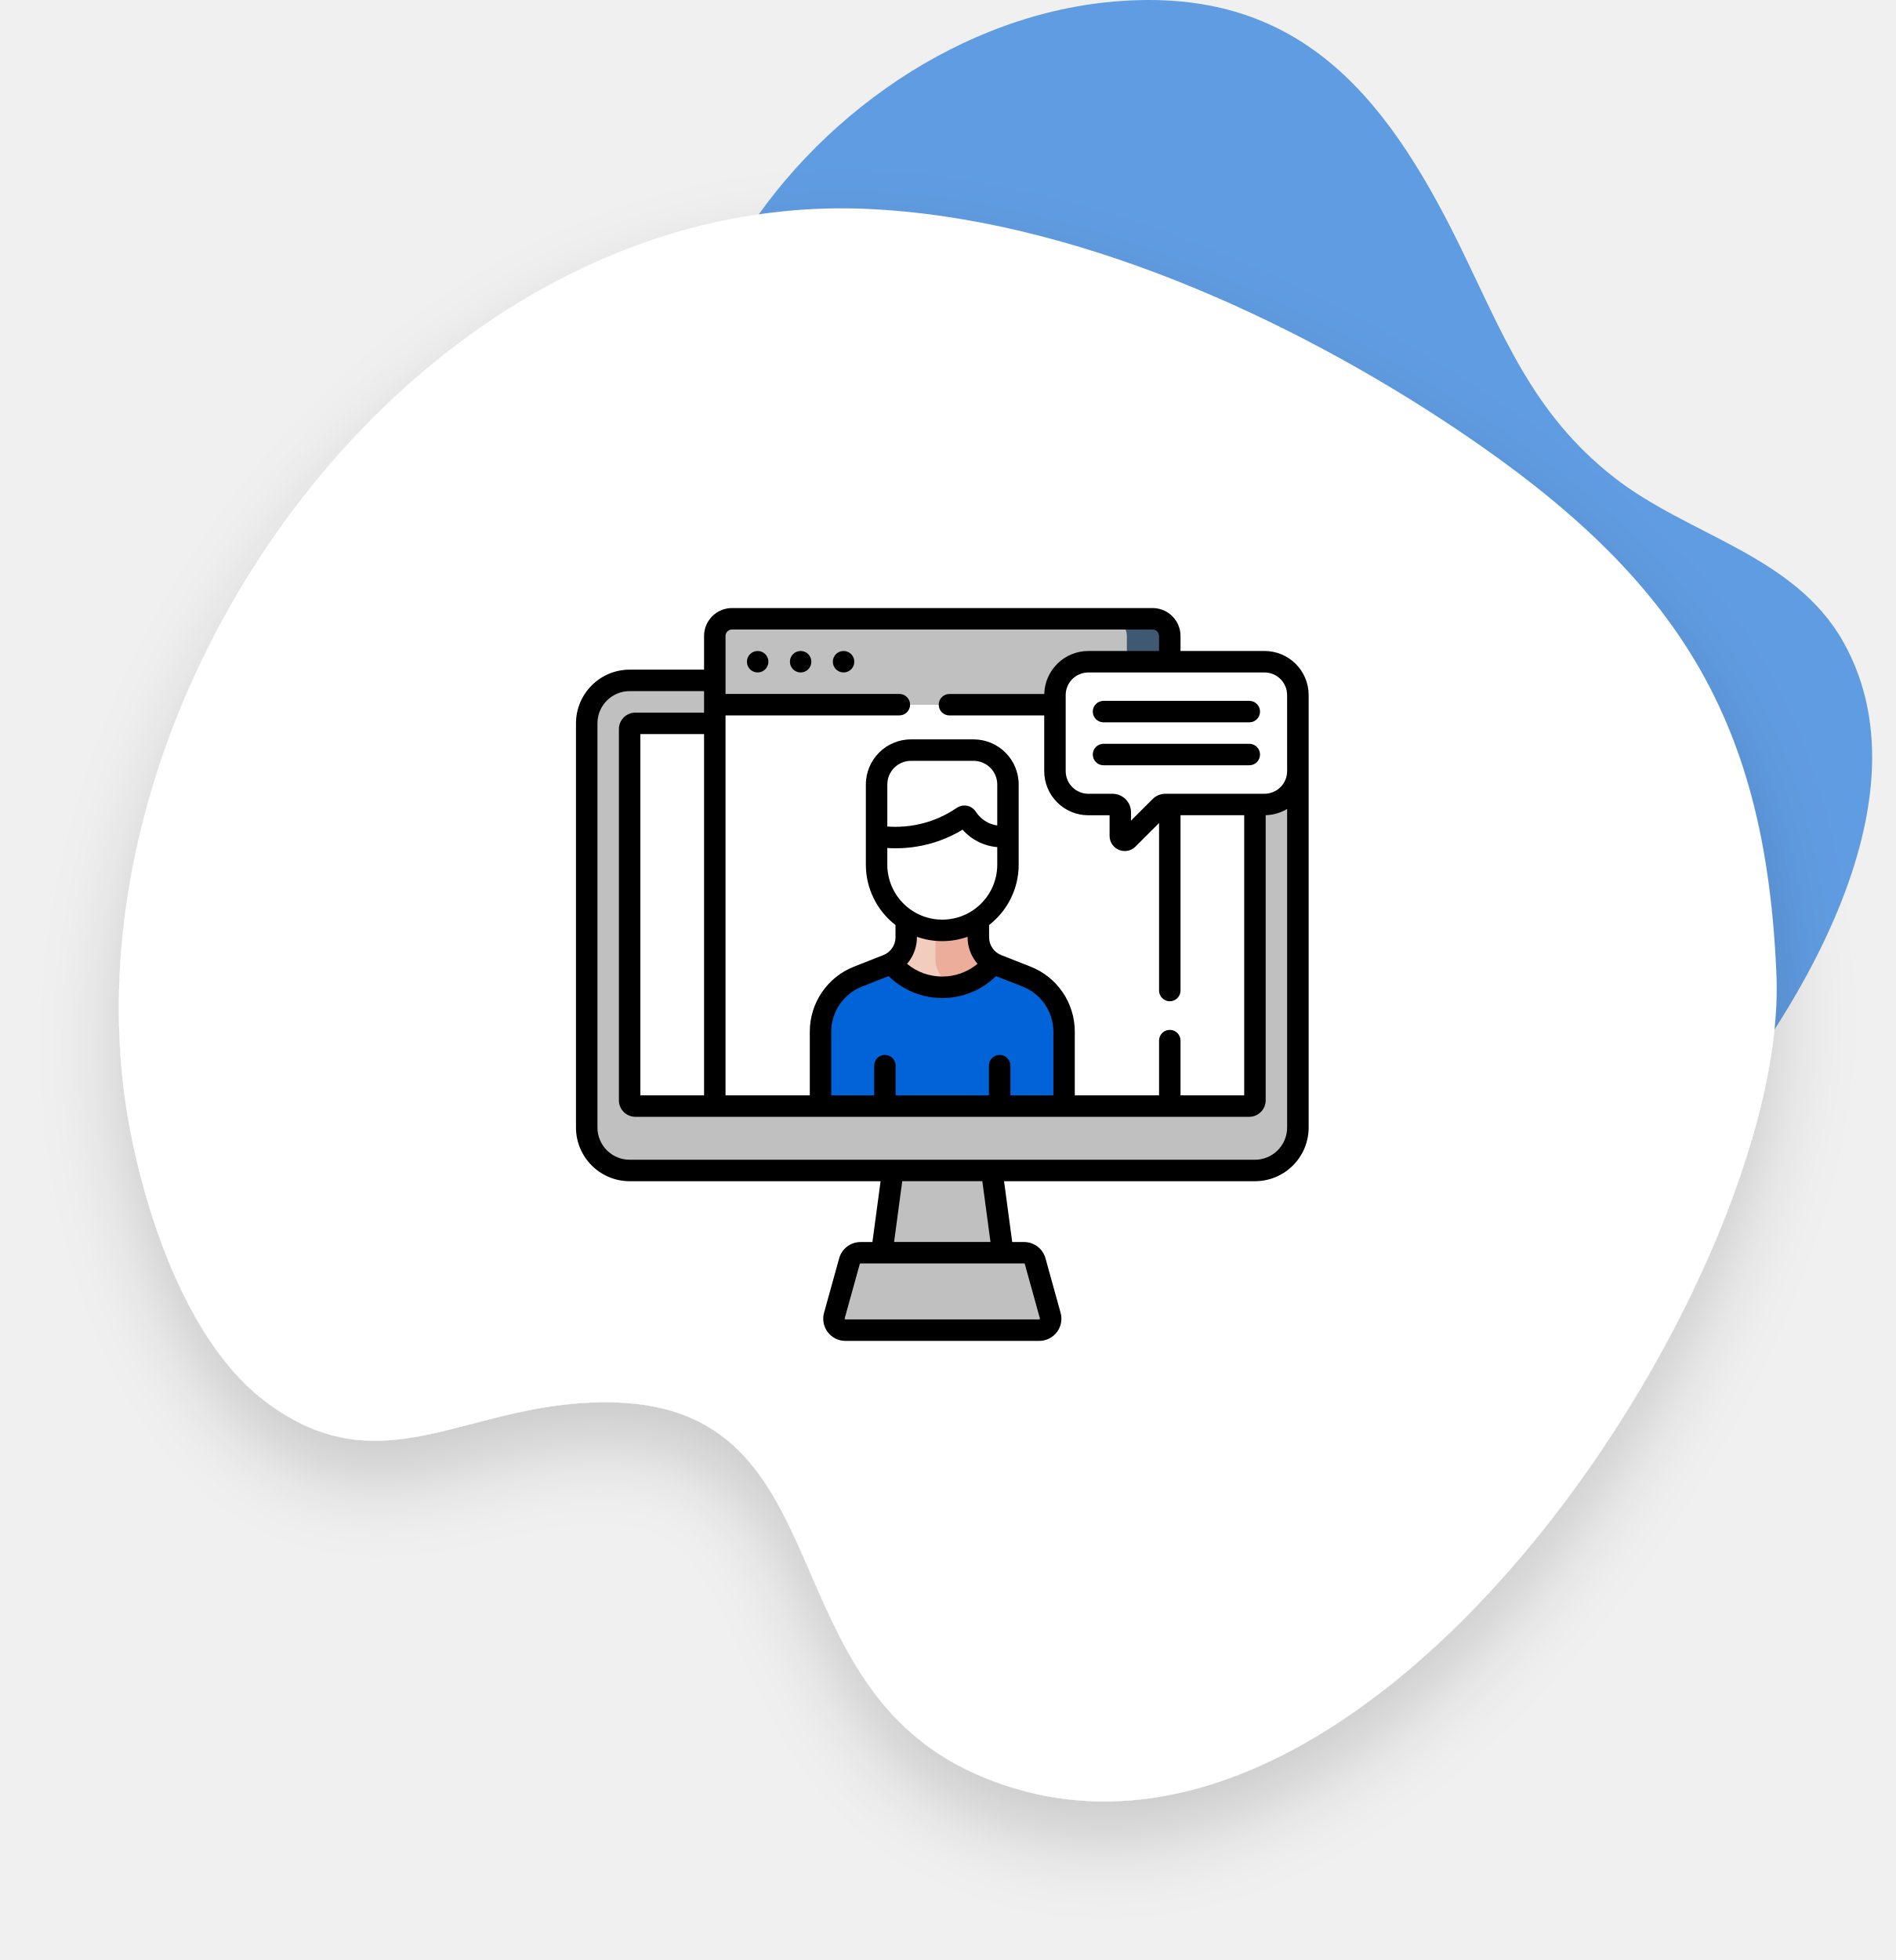
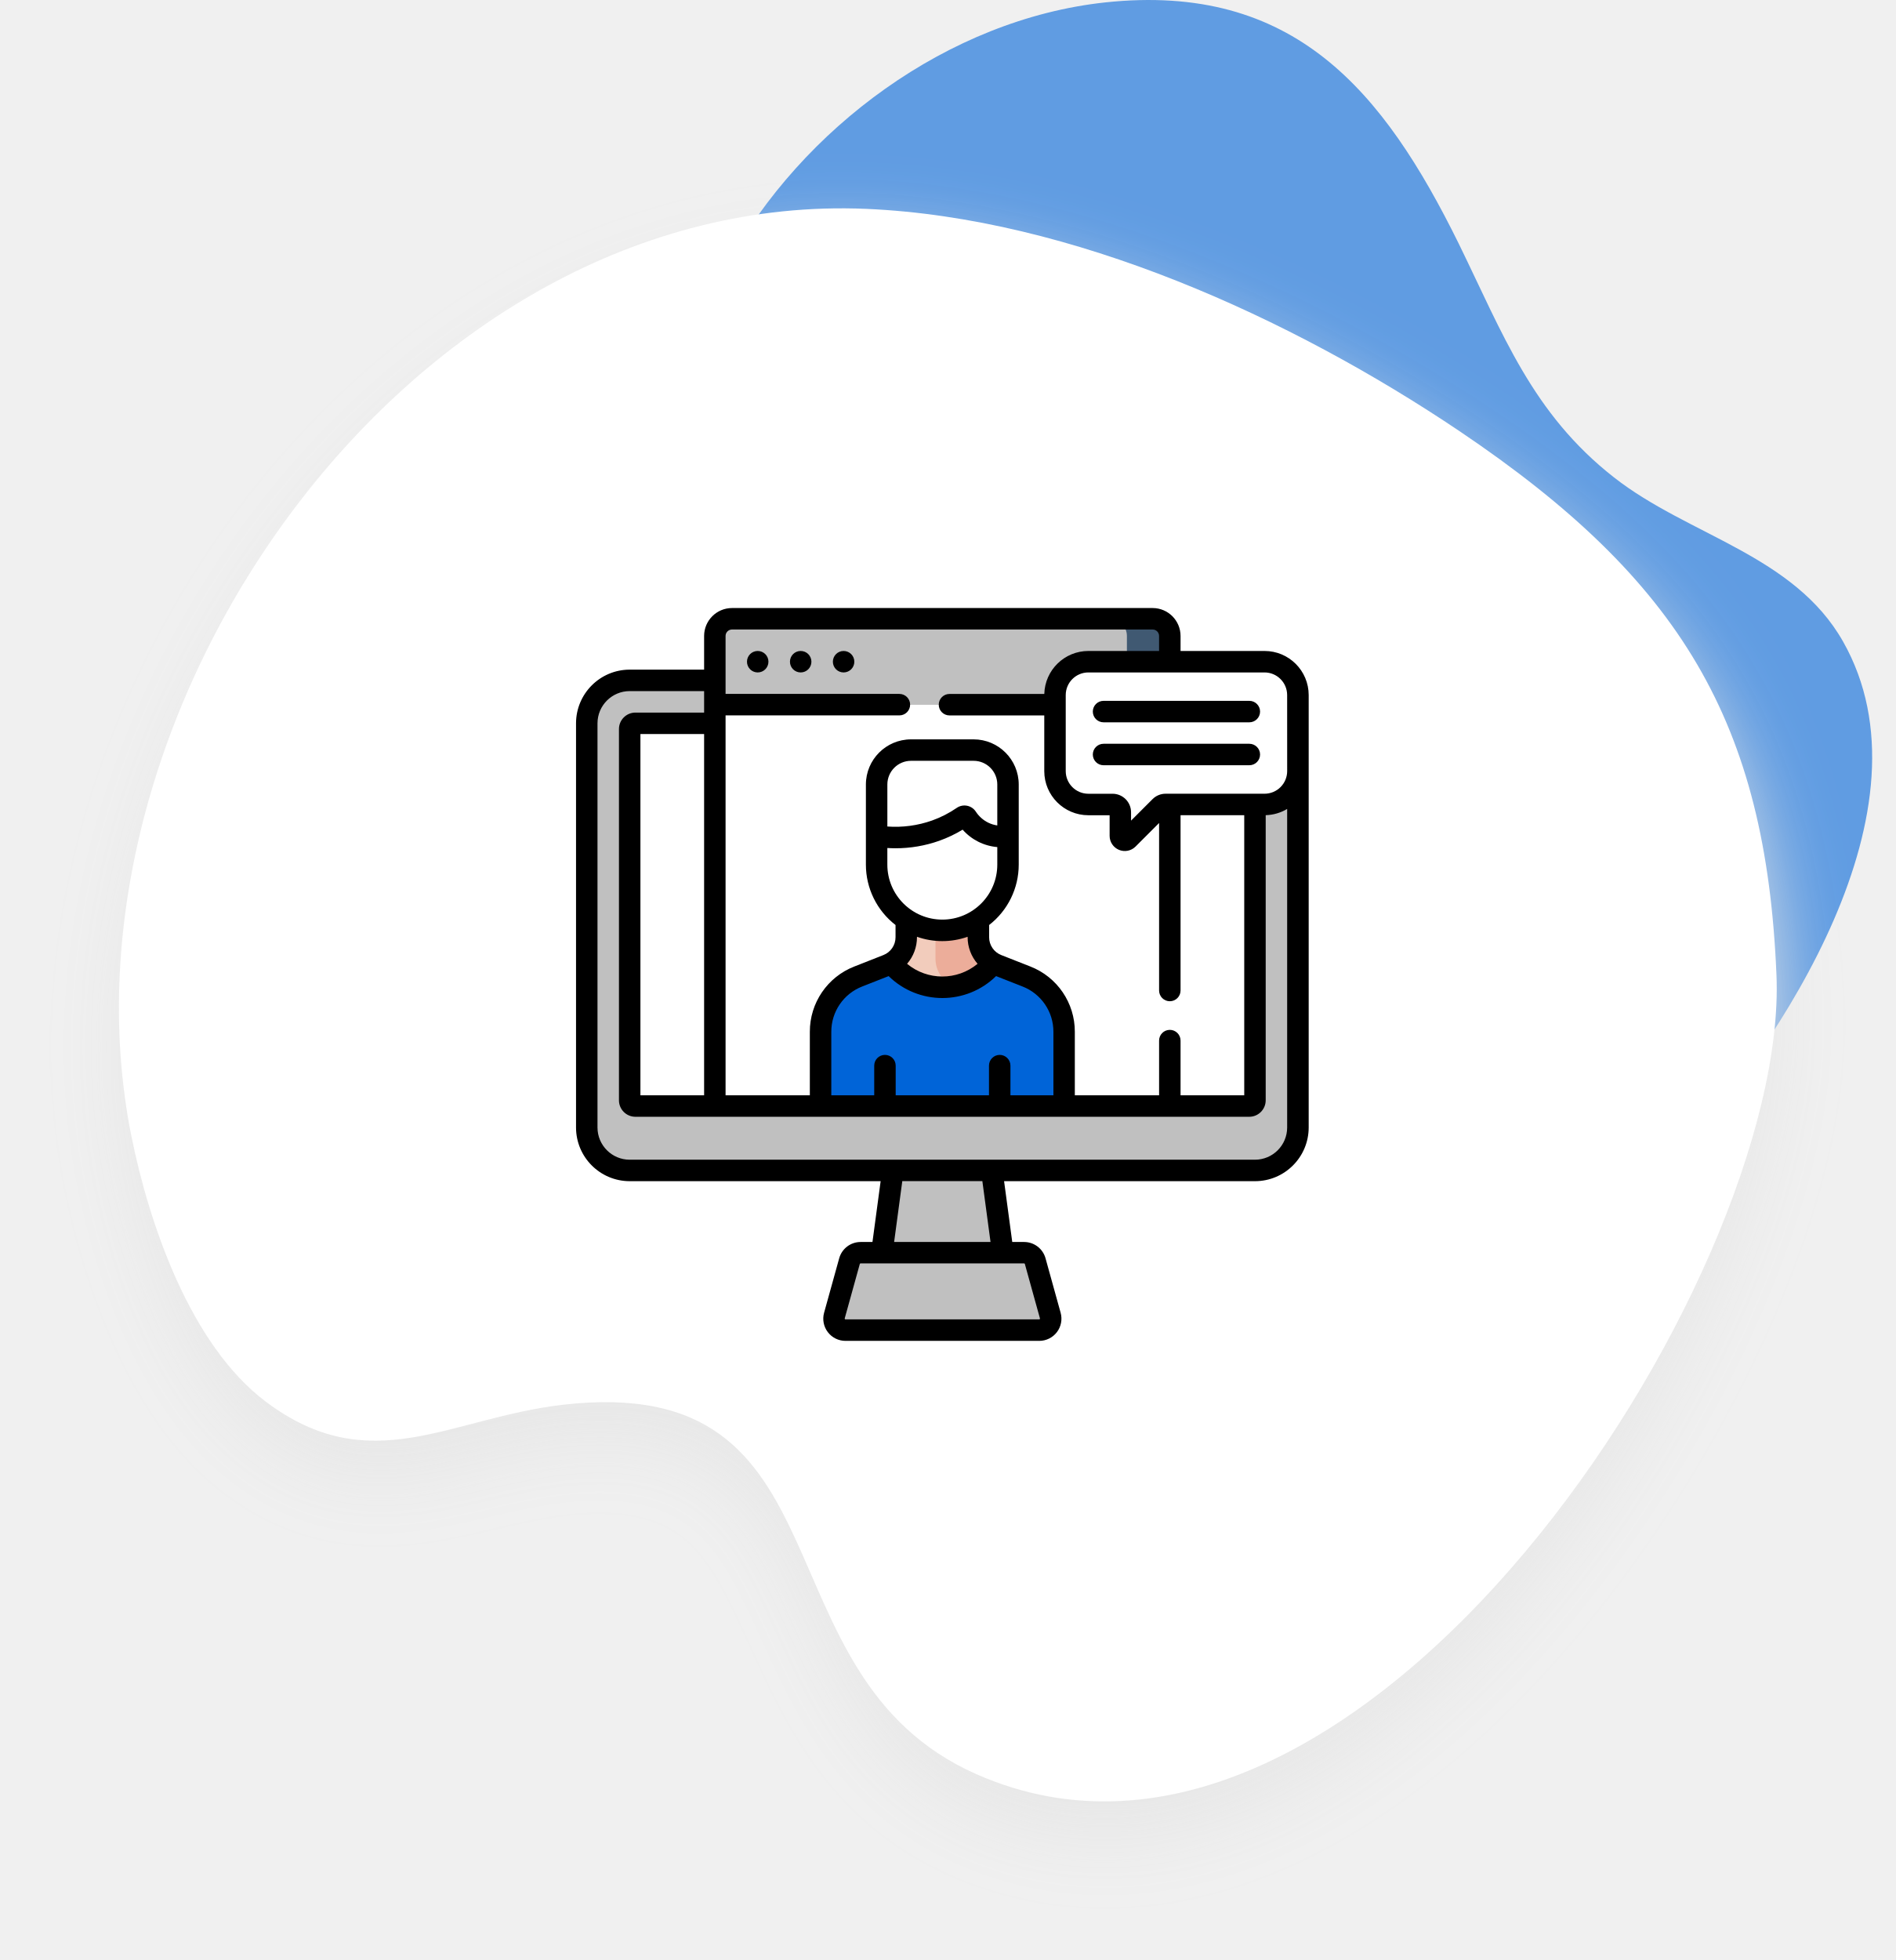
- <svg xmlns="http://www.w3.org/2000/svg" width="143.452" height="148.276" viewBox="0 0 143.452 148.276">
+ <svg xmlns="http://www.w3.org/2000/svg" width="143.451" height="148.28" viewBox="0 0 143.451 148.28">
  <defs>
-     <filter id="Path_28364" x="0" y="9.757" width="143.452" height="138.519" filterUnits="userSpaceOnUse">
+     <filter id="Path_28364" x="0" y="9.761" width="143.451" height="138.519" filterUnits="userSpaceOnUse">
      <feOffset dy="3" input="SourceAlpha" />
      <feGaussianBlur stdDeviation="3" result="blur" />
-       <feFlood flood-opacity="0.161" />
+       <feFlood flood-color="#e7e7e7" />
      <feComposite operator="in" in2="blur" />
      <feComposite in="SourceGraphic" />
    </filter>
  </defs>
-   <g id="online-blue" transform="translate(-362.415 -2231)">
-     <path id="Path_28363" data-name="Path 28363" d="M1033.782,568.079c-14.311,13.521-43.368,12.56-57.929,0-10.532-9.15-5.372-19.432-9.927-30.478-5.688-13.732-11.968-22.3-3.686-37.443,5.661-10.348,16.747-18.577,28.609-19.854,14.3-1.527,21.065,6.7,26.752,18.234,3.357,6.859,5.569,12.863,11.757,17.695,5.622,4.41,13.626,5.859,17.339,12.428C1053.82,541.261,1042.037,558.955,1033.782,568.079Z" transform="translate(-544.81 1750.879)" fill="#0064d8" opacity="0.6" />
+   <g id="online-blue" transform="translate(-362.41 -2231)">
+     <path id="Path_28363" data-name="Path 28363" d="M1033.78,568.079c-14.311,13.521-43.368,12.56-57.929,0-10.532-9.15-5.372-19.432-9.927-30.478-5.688-13.732-11.968-22.3-3.686-37.443,5.661-10.348,16.747-18.577,28.609-19.854,14.3-1.527,21.065,6.7,26.752,18.234,3.357,6.859,5.569,12.863,11.757,17.7,5.622,4.41,13.626,5.859,17.339,12.428C1053.82,541.261,1042.04,558.955,1033.78,568.079Z" transform="translate(-544.81 1750.879)" fill="#0064d8" opacity="0.6" />
    <g id="Group_8319" data-name="Group 8319">
      <g transform="matrix(1, 0, 0, 1, 362.41, 2231)" filter="url(#Path_28364)">
-         <path id="Path_28364-2" data-name="Path 28364" d="M1041.759,551.1c.961,22.961-31.518,73.293-60.562,60.443-16.918-7.491-9.071-30.5-31.281-27.937-8.61,1-14.561,5.714-22.474-.237-5.714-4.292-8.834-13.468-10.164-20.064-6.5-32.256,21.289-71.647,55.611-70.173,15.535.671,32.137,8.242,44.895,16.826C1034.531,521.238,1040.969,531.981,1041.759,551.1Z" transform="translate(-907.33 -477.33)" fill="#fff" />
+         <path id="Path_28364-2" data-name="Path 28364" d="M1041.76,551.1c.961,22.961-31.518,73.293-60.562,60.443-16.918-7.491-9.071-30.5-31.281-27.937-8.61,1-14.561,5.714-22.474-.237-5.714-4.292-8.834-13.468-10.164-20.064-6.5-32.256,21.289-71.647,55.611-70.173,15.535.671,32.137,8.242,44.9,16.826C1034.53,521.238,1040.97,531.981,1041.76,551.1Z" transform="translate(-907.33 -477.33)" fill="#fff" />
      </g>
      <g id="online-class" transform="translate(406 2277)">
        <g id="Group_7466" data-name="Group 7466" transform="translate(0.812 0.812)">
          <g id="Group_7464" data-name="Group 7464">
            <g id="Group_7459" data-name="Group 7459" transform="translate(0 4.661)">
              <path id="Path_28378" data-name="Path 28378" d="M58.065,87.621H10.748A3.248,3.248,0,0,1,7.5,84.372V53.793a3.248,3.248,0,0,1,3.248-3.248H58.065a3.248,3.248,0,0,1,3.248,3.248V84.372A3.248,3.248,0,0,1,58.065,87.621Z" transform="translate(-7.5 -50.545)" fill="silver" />
-               <path id="Path_28379" data-name="Path 28379" d="M447.748,50.545H444.5a3.248,3.248,0,0,1,3.248,3.248V84.372a3.248,3.248,0,0,1-3.248,3.248h3.248A3.248,3.248,0,0,0,451,84.372V53.793a3.248,3.248,0,0,0-3.248-3.248Z" transform="translate(-397.183 -50.545)" fill="silver" />
-               <path id="Path_28380" data-name="Path 28380" d="M37.5,109.067V80.978a.433.433,0,0,1,.433-.433H84.384a.433.433,0,0,1,.433.433v28.089a.433.433,0,0,1-.433.433H37.933A.433.433,0,0,1,37.5,109.067Z" transform="translate(-34.252 -77.297)" fill="#fff" />
+               <path id="Path_28379" data-name="Path 28379" d="M447.748,50.545H444.5a3.248,3.248,0,0,1,3.248,3.248V84.372A3.248,3.248,0,0,1,444.5,87.62h3.248A3.248,3.248,0,0,0,451,84.372V53.793a3.248,3.248,0,0,0-3.248-3.248Z" transform="translate(-397.183 -50.545)" fill="silver" />
+               <path id="Path_28380" data-name="Path 28380" d="M37.5,109.067V80.978a.433.433,0,0,1,.433-.433H84.384a.433.433,0,0,1,.433.433v28.089a.433.433,0,0,1-.433.433H37.933a.433.433,0,0,1-.433-.433Z" transform="translate(-34.252 -77.297)" fill="#fff" />
              <path id="Path_28381" data-name="Path 28381" d="M443.748,80.545H440.5a.433.433,0,0,1,.433.433v28.089a.433.433,0,0,1-.433.433h3.248a.433.433,0,0,0,.433-.433V80.978A.433.433,0,0,0,443.748,80.545Z" transform="translate(-393.616 -77.297)" fill="#fff" />
              <path id="Path_28382" data-name="Path 28382" d="M217.186,405.039H206.457l1.624-12.077h7.48Z" transform="translate(-184.915 -355.886)" fill="silver" />
              <path id="Path_28383" data-name="Path 28383" d="M263.791,392.962h-3.248l1.624,12.077h3.248Z" transform="translate(-233.144 -355.886)" fill="silver" />
-               <path id="Path_28384" data-name="Path 28384" d="M195.476,451.05l1.144,4.124a.866.866,0,0,1-.835,1.1H181.114a.866.866,0,0,1-.835-1.1l1.144-4.124a.866.866,0,0,1,.835-.635h12.384A.866.866,0,0,1,195.476,451.05Z" transform="translate(-161.543 -407.119)" fill="silver" />
-               <path id="Path_28385" data-name="Path 28385" d="M288.413,455.173l-1.144-4.124a.866.866,0,0,0-.835-.635h-3.248a.866.866,0,0,1,.835.635l1.144,4.124a.866.866,0,0,1-.835,1.1h3.248A.866.866,0,0,0,288.413,455.173Z" transform="translate(-253.336 -407.119)" fill="silver" />
+               <path id="Path_28384" data-name="Path 28384" d="M195.476,451.05l1.144,4.124a.866.866,0,0,1-.835,1.1H181.114a.866.866,0,0,1-.835-1.1l1.144-4.124a.866.866,0,0,1,.835-.635h12.384a.866.866,0,0,1,.834.635Z" transform="translate(-161.543 -407.119)" fill="silver" />
+               <path id="Path_28385" data-name="Path 28385" d="M288.413,455.173l-1.144-4.124a.866.866,0,0,0-.835-.635h-3.248a.866.866,0,0,1,.835.635l1.144,4.124a.866.866,0,0,1-.835,1.1h3.248a.866.866,0,0,0,.835-1.1Z" transform="translate(-253.336 -407.119)" fill="silver" />
            </g>
            <path id="Path_28386" data-name="Path 28386" d="M97.01,67.5h34.43V97.867H97.01Z" transform="translate(-87.318 -61.003)" fill="#fff" />
-             <path id="Path_28387" data-name="Path 28387" d="M376.238,7.5H372.99a1.3,1.3,0,0,1,1.3,1.3V44.364h3.248V8.8A1.3,1.3,0,0,0,376.238,7.5Z" transform="translate(-333.416 -7.5)" fill="#fff" />
-             <path id="Path_28388" data-name="Path 28388" d="M130.14,7.5H98.309a1.3,1.3,0,0,0-1.3,1.3V14h34.43V8.8A1.3,1.3,0,0,0,130.14,7.5Z" transform="translate(-87.318 -7.5)" fill="silver" />
-             <path id="Path_28389" data-name="Path 28389" d="M376.238,7.5H372.99a1.3,1.3,0,0,1,1.3,1.3V14h3.248V8.8A1.3,1.3,0,0,0,376.238,7.5Z" transform="translate(-333.416 -7.5)" fill="#405972" />
+             <path id="Path_28387" data-name="Path 28387" d="M376.238,7.5H372.99a1.3,1.3,0,0,1,1.3,1.3V44.364h3.248V8.8a1.3,1.3,0,0,0-1.3-1.3Z" transform="translate(-333.416 -7.5)" fill="#fff" />
+             <path id="Path_28388" data-name="Path 28388" d="M130.14,7.5H98.309a1.3,1.3,0,0,0-1.3,1.3V14h34.43V8.8a1.3,1.3,0,0,0-1.3-1.3Z" transform="translate(-87.318 -7.5)" fill="silver" />
+             <path id="Path_28389" data-name="Path 28389" d="M376.238,7.5H372.99a1.3,1.3,0,0,1,1.3,1.3V14h3.248V8.8a1.3,1.3,0,0,0-1.3-1.3Z" transform="translate(-333.416 -7.5)" fill="#405972" />
            <g id="Group_7463" data-name="Group 7463" transform="translate(17.692 9.935)">
-               <path id="Path_28390" data-name="Path 28390" d="M189.327,227.959v-5.616a4.5,4.5,0,0,0-2.854-4.189l-2.194-.863a2.268,2.268,0,0,1-1.438-2.11v-1.793h-5.457v1.793a2.268,2.268,0,0,1-1.438,2.11l-2.194.863a4.5,4.5,0,0,0-2.854,4.189v5.616" transform="translate(-170.898 -201.03)" fill="#0064d8" />
+               <path id="Path_28390" data-name="Path 28390" d="M189.327,227.959v-5.616a4.5,4.5,0,0,0-2.855-4.189l-2.193-.863a2.268,2.268,0,0,1-1.438-2.11v-1.793h-5.457v1.793a2.268,2.268,0,0,1-1.438,2.11l-2.194.863a4.5,4.5,0,0,0-2.854,4.189v5.616" transform="translate(-170.898 -201.03)" fill="#0064d8" />
              <g id="Group_7460" data-name="Group 7460" transform="translate(8.695 12.358)">
                <path id="Path_28391" data-name="Path 28391" d="M258.08,218.153l-2.194-.863a2.268,2.268,0,0,1-1.438-2.11v-1.793H251.2V216.8a2.268,2.268,0,0,0,1.438,2.11l2.194.863a4.5,4.5,0,0,1,2.854,4.189v3.991h3.248v-5.616A4.5,4.5,0,0,0,258.08,218.153Z" transform="translate(-251.2 -213.387)" fill="#0064d8" />
              </g>
-               <path id="Path_28392" data-name="Path 28392" d="M224.185,218.971a4.989,4.989,0,0,0,3.863-1.826c-.695-.4-2.759-1.146-2.759-1.964v-1.793h-3.833v1.793a2.268,2.268,0,0,1-1.135,1.964A4.988,4.988,0,0,0,224.185,218.971Z" transform="translate(-214.971 -201.029)" fill="#f2ccbc" />
-               <path id="Path_28393" data-name="Path 28393" d="M252.591,218.9a5,5,0,0,0,2.991-1.75,2.266,2.266,0,0,1-1.135-1.964v-1.793H251.2v3.417A2.267,2.267,0,0,0,252.591,218.9Z" transform="translate(-242.504 -201.03)" fill="#ecad9a" />
+               <path id="Path_28392" data-name="Path 28392" d="M224.185,218.971a4.989,4.989,0,0,0,3.863-1.826c-.7-.4-2.759-1.146-2.759-1.964v-1.793h-3.833v1.793a2.268,2.268,0,0,1-1.135,1.964,4.988,4.988,0,0,0,3.864,1.826Z" transform="translate(-214.971 -201.029)" fill="#f2ccbc" />
+               <path id="Path_28393" data-name="Path 28393" d="M252.591,218.9a5,5,0,0,0,2.991-1.75,2.266,2.266,0,0,1-1.135-1.964v-1.793H251.2v3.417a2.267,2.267,0,0,0,1.391,2.09Z" transform="translate(-242.504 -201.03)" fill="#ecad9a" />
              <path id="Path_28394" data-name="Path 28394" d="M215.175,125.131c-.172,0-.462.55-.629.533a4.972,4.972,0,0,1-4.463-4.946v-2.157l1.624-3.907c0-1.437,1.165-.977,2.6-.977h3.117c1.437,0,.977-.46.977.977l1.624,3.907v2.157a4.968,4.968,0,0,1-2.243,4.157,5.045,5.045,0,0,1-2.608.256Z" transform="translate(-205.839 -112.053)" fill="#fff" />
              <g id="Group_7461" data-name="Group 7461" transform="translate(6.486 1.554)">
                <path id="Path_28395" data-name="Path 28395" d="M236.877,114.653c0-1.437.46-.977-.977-.977l-.647,3.26v3.781a3.982,3.982,0,0,1-.943,2.913,4.134,4.134,0,0,1-3.509,1.243,5.061,5.061,0,0,0,1.964.756,5.909,5.909,0,0,0,.764.059,4.972,4.972,0,0,0,4.972-4.972V118.56Z" transform="translate(-230.801 -113.606)" fill="#fff" />
              </g>
-               <path id="Path_28396" data-name="Path 28396" d="M220.025,101.853a2.6,2.6,0,0,0-2.6-2.6h-4.741a2.6,2.6,0,0,0-2.6,2.6v3.907a9.2,9.2,0,0,0,4.474-.414,8.968,8.968,0,0,0,2.051-1.049.215.215,0,0,1,.3.058,3.154,3.154,0,0,0,3.117,1.405Z" transform="translate(-205.838 -99.252)" fill="#fff" />
+               <path id="Path_28396" data-name="Path 28396" d="M220.025,101.853a2.6,2.6,0,0,0-2.6-2.6h-4.741a2.6,2.6,0,0,0-2.6,2.6v3.907a9.2,9.2,0,0,0,4.474-.414,8.968,8.968,0,0,0,2.051-1.049.215.215,0,0,1,.3.058,3.154,3.154,0,0,0,3.117,1.4Z" transform="translate(-205.838 -99.252)" fill="#fff" />
              <g id="Group_7462" data-name="Group 7462" transform="translate(8.337)">
                <path id="Path_28397" data-name="Path 28397" d="M251.142,99.252h-3.248a2.6,2.6,0,0,1,2.6,2.6v2.411a.211.211,0,0,1,.131.091,3.154,3.154,0,0,0,3.117,1.405v-3.907A2.6,2.6,0,0,0,251.142,99.252Z" transform="translate(-247.894 -99.252)" fill="#fff" />
              </g>
            </g>
          </g>
          <path id="Path_28398" data-name="Path 28398" d="M337.269,37.5H350.6a2.524,2.524,0,0,1,2.524,2.524v5.753A2.524,2.524,0,0,1,350.6,48.3h-7.486a.589.589,0,0,0-.416.172l-2.436,2.436a.336.336,0,0,1-.574-.238V48.889a.589.589,0,0,0-.589-.589h-1.832a2.524,2.524,0,0,1-2.524-2.524V40.024a2.524,2.524,0,0,1,2.524-2.524Z" transform="translate(-299.312 -34.252)" fill="#fff" />
          <g id="Group_7465" data-name="Group 7465" transform="translate(48.041 3.248)">
-             <path id="Path_28399" data-name="Path 28399" d="M454.441,37.5h-3.248a2.524,2.524,0,0,1,2.524,2.524v5.753a2.524,2.524,0,0,1-2.524,2.524h3.248a2.524,2.524,0,0,0,2.524-2.524V40.024a2.524,2.524,0,0,0-2.524-2.524Z" transform="translate(-451.193 -37.5)" fill="#fff" />
+             <path id="Path_28399" data-name="Path 28399" d="M454.441,37.5h-3.248a2.524,2.524,0,0,1,2.524,2.524v5.753a2.524,2.524,0,0,1-2.524,2.524h3.248a2.524,2.524,0,0,0,2.524-2.524V40.024A2.524,2.524,0,0,0,454.441,37.5Z" transform="translate(-451.193 -37.5)" fill="#fff" />
          </g>
        </g>
-         <path id="Path_28400" data-name="Path 28400" d="M17,3.248a.812.812,0,1,0,.812.812A.812.812,0,0,0,17,3.248Zm3.248,0a.812.812,0,1,0,.812.812A.812.812,0,0,0,20.249,3.248Zm-6.5,0a.812.812,0,1,0,.812.812A.812.812,0,0,0,13.752,3.248Zm38.35,0H45.746V2.111A2.114,2.114,0,0,0,43.634,0H11.8A2.114,2.114,0,0,0,9.692,2.111V4.66H4.06A4.065,4.065,0,0,0,0,8.721V39.3a4.065,4.065,0,0,0,4.06,4.06H23.05l-.618,4.6h-.9a1.683,1.683,0,0,0-1.617,1.23l-1.144,4.124a1.678,1.678,0,0,0,1.617,2.127H35.054a1.678,1.678,0,0,0,1.617-2.127l-1.144-4.124a1.683,1.683,0,0,0-1.617-1.23h-.9l-.618-4.6h18.99a4.065,4.065,0,0,0,4.06-4.06V6.584A3.339,3.339,0,0,0,52.1,3.248ZM11.316,8.121H24.47a.812.812,0,1,0,0-1.624H11.316V2.111a.488.488,0,0,1,.487-.487H43.634a.488.488,0,0,1,.487.487V3.248H38.769A3.339,3.339,0,0,0,35.435,6.5H28.26a.812.812,0,1,0,0,1.624h7.173v4.216a3.339,3.339,0,0,0,3.336,3.336h1.609v1.558a1.149,1.149,0,0,0,1.961.812l1.783-1.783V28.935a.812.812,0,0,0,1.624,0V15.672h4.819V36.864H45.746V32.724a.812.812,0,0,0-1.624,0v4.139H37.745v-4.8a5.283,5.283,0,0,0-3.369-4.945l-2.194-.863A1.447,1.447,0,0,1,31.26,24.9V23.98A5.776,5.776,0,0,0,33.5,19.412V13.348A3.417,3.417,0,0,0,30.09,9.935H25.348a3.417,3.417,0,0,0-3.413,3.413v6.064a5.776,5.776,0,0,0,2.243,4.569V24.9a1.447,1.447,0,0,1-.923,1.355l-2.193.863a5.283,5.283,0,0,0-3.369,4.945v4.8H11.316ZM32.061,33.806a.812.812,0,0,0-.812.812v2.246h-7.06V34.618a.812.812,0,0,0-1.624,0v2.246H19.317v-4.8a3.668,3.668,0,0,1,2.339-3.433l2-.786a5.809,5.809,0,0,0,8.13,0l2,.786a3.668,3.668,0,0,1,2.339,3.433v4.8H32.873V34.618a.812.812,0,0,0-.812-.812ZM24.167,18.174a9.892,9.892,0,0,0,3.327-.569,9.758,9.758,0,0,0,1.761-.838,3.938,3.938,0,0,0,2.623,1.317v1.327a4.16,4.16,0,0,1-8.32,0V18.154c.2.012.406.02.608.02Zm-.608-1.647v-3.18a1.791,1.791,0,0,1,1.789-1.789h4.741a1.791,1.791,0,0,1,1.789,1.789v3.1a2.319,2.319,0,0,1-.676-.206,2.365,2.365,0,0,1-.949-.838,1.027,1.027,0,0,0-1.441-.285,8.161,8.161,0,0,1-1.865.954A8.332,8.332,0,0,1,23.559,16.528Zm6.827,10.388a4.181,4.181,0,0,1-5.335,0A3.065,3.065,0,0,0,25.8,24.9v-.03a5.767,5.767,0,0,0,3.833,0v.03A3.065,3.065,0,0,0,30.386,26.915Zm3.525,22.666a.054.054,0,0,1,.052.04h0l1.144,4.124a.06.06,0,0,1-.052.069H20.383a.06.06,0,0,1-.052-.069l1.144-4.124a.054.054,0,0,1,.052-.04H33.911Zm-9.84-1.624.618-4.6h6.059l.618,4.6ZM53.813,39.3a2.439,2.439,0,0,1-2.436,2.436H4.06A2.439,2.439,0,0,1,1.624,39.3V8.721A2.439,2.439,0,0,1,4.06,6.284H9.692V7.909h-5.2A1.247,1.247,0,0,0,3.248,9.154V37.243a1.247,1.247,0,0,0,1.245,1.245H50.944a1.247,1.247,0,0,0,1.245-1.245V15.67a3.314,3.314,0,0,0,1.624-.472ZM9.692,9.533V36.864H4.872V9.533Zm44.122,2.8A1.713,1.713,0,0,1,52.1,14.048H44.616a1.391,1.391,0,0,0-.991.41L42,16.083v-.633a1.4,1.4,0,0,0-1.4-1.4H38.769a1.713,1.713,0,0,1-1.712-1.712V6.584a1.713,1.713,0,0,1,1.712-1.712H52.1a1.713,1.713,0,0,1,1.712,1.711Zm-2.862-2.064H39.919a.812.812,0,1,0,0,1.624H50.951a.812.812,0,1,0,0-1.624Zm0-3.248H39.919a.812.812,0,1,0,0,1.624H50.951a.812.812,0,1,0,0-1.624Z" transform="translate(0)" />
+         <path id="Path_28400" data-name="Path 28400" d="M17,3.248a.812.812,0,1,0,.812.812A.812.812,0,0,0,17,3.248Zm3.248,0a.812.812,0,1,0,.812.812.812.812,0,0,0-.812-.812Zm-6.5,0a.812.812,0,1,0,.812.812.812.812,0,0,0-.812-.812Zm38.35,0H45.746V2.111A2.114,2.114,0,0,0,43.634,0H11.8A2.114,2.114,0,0,0,9.692,2.111V4.66H4.06A4.065,4.065,0,0,0,0,8.721V39.3a4.065,4.065,0,0,0,4.06,4.06H23.05l-.618,4.6h-.9a1.683,1.683,0,0,0-1.617,1.23l-1.144,4.124a1.678,1.678,0,0,0,1.617,2.127H35.054a1.678,1.678,0,0,0,1.617-2.127L35.527,49.19a1.683,1.683,0,0,0-1.617-1.23h-.9l-.618-4.6h18.99a4.065,4.065,0,0,0,4.06-4.06V6.584A3.339,3.339,0,0,0,52.1,3.248ZM11.316,8.121H24.47a.812.812,0,1,0,0-1.624H11.316V2.111a.488.488,0,0,1,.487-.487H43.634a.488.488,0,0,1,.487.487V3.248H38.769A3.339,3.339,0,0,0,35.435,6.5H28.26a.812.812,0,1,0,0,1.624h7.173V12.34a3.339,3.339,0,0,0,3.336,3.336h1.609v1.558a1.149,1.149,0,0,0,1.961.812l1.783-1.783V28.935a.812.812,0,0,0,1.624,0V15.672h4.819V36.864H45.746v-4.14a.812.812,0,1,0-1.624,0v4.139H37.745v-4.8a5.283,5.283,0,0,0-3.369-4.945l-2.194-.863A1.447,1.447,0,0,1,31.26,24.9v-.92a5.776,5.776,0,0,0,2.24-4.568V13.348a3.417,3.417,0,0,0-3.41-3.413H25.348a3.417,3.417,0,0,0-3.413,3.413v6.064a5.776,5.776,0,0,0,2.243,4.569V24.9a1.447,1.447,0,0,1-.923,1.355l-2.193.863a5.283,5.283,0,0,0-3.369,4.945v4.8H11.316ZM32.061,33.806a.812.812,0,0,0-.812.812v2.246h-7.06V34.618a.812.812,0,1,0-1.624,0v2.246H19.317v-4.8a3.668,3.668,0,0,1,2.339-3.433l2-.786a5.809,5.809,0,0,0,8.13,0l2,.786a3.668,3.668,0,0,1,2.339,3.433v4.8H32.873V34.618a.812.812,0,0,0-.812-.812ZM24.167,18.174a9.892,9.892,0,0,0,3.327-.569,9.758,9.758,0,0,0,1.761-.838,3.938,3.938,0,0,0,2.623,1.317v1.327a4.16,4.16,0,0,1-8.32,0V18.154c.2.012.406.02.608.02Zm-.608-1.647v-3.18a1.791,1.791,0,0,1,1.789-1.789h4.741a1.791,1.791,0,0,1,1.789,1.789v3.1a2.319,2.319,0,0,1-.676-.206,2.365,2.365,0,0,1-.949-.838,1.027,1.027,0,0,0-1.441-.285,8.161,8.161,0,0,1-1.865.954,8.332,8.332,0,0,1-3.388.456Zm6.827,10.388a4.181,4.181,0,0,1-5.335,0A3.065,3.065,0,0,0,25.8,24.9v-.03a5.767,5.767,0,0,0,3.833,0v.03a3.065,3.065,0,0,0,.753,2.015Zm3.525,22.666a.054.054,0,0,1,.052.04h0l1.144,4.124a.06.06,0,0,1-.052.069H20.383a.06.06,0,0,1-.052-.069l1.144-4.124a.054.054,0,0,1,.052-.04Zm-9.84-1.624.618-4.6h6.059l.618,4.6ZM53.813,39.3a2.439,2.439,0,0,1-2.436,2.436H4.06A2.439,2.439,0,0,1,1.624,39.3V8.721A2.439,2.439,0,0,1,4.06,6.284H9.692V7.909h-5.2A1.247,1.247,0,0,0,3.248,9.154V37.243a1.247,1.247,0,0,0,1.245,1.245H50.944a1.247,1.247,0,0,0,1.245-1.245V15.67a3.314,3.314,0,0,0,1.624-.472ZM9.692,9.533V36.864H4.872V9.533Zm44.122,2.8A1.713,1.713,0,0,1,52.1,14.048H44.616a1.391,1.391,0,0,0-.991.41L42,16.083V15.45a1.4,1.4,0,0,0-1.4-1.4H38.769a1.713,1.713,0,0,1-1.712-1.712V6.584a1.713,1.713,0,0,1,1.712-1.712H52.1a1.713,1.713,0,0,1,1.712,1.711Zm-2.862-2.064H39.919a.812.812,0,1,0,0,1.624H50.951a.812.812,0,0,0,0-1.624Zm0-3.248H39.919a.812.812,0,1,0,0,1.624H50.951a.812.812,0,1,0,0-1.624Z" />
      </g>
    </g>
  </g>
</svg>
